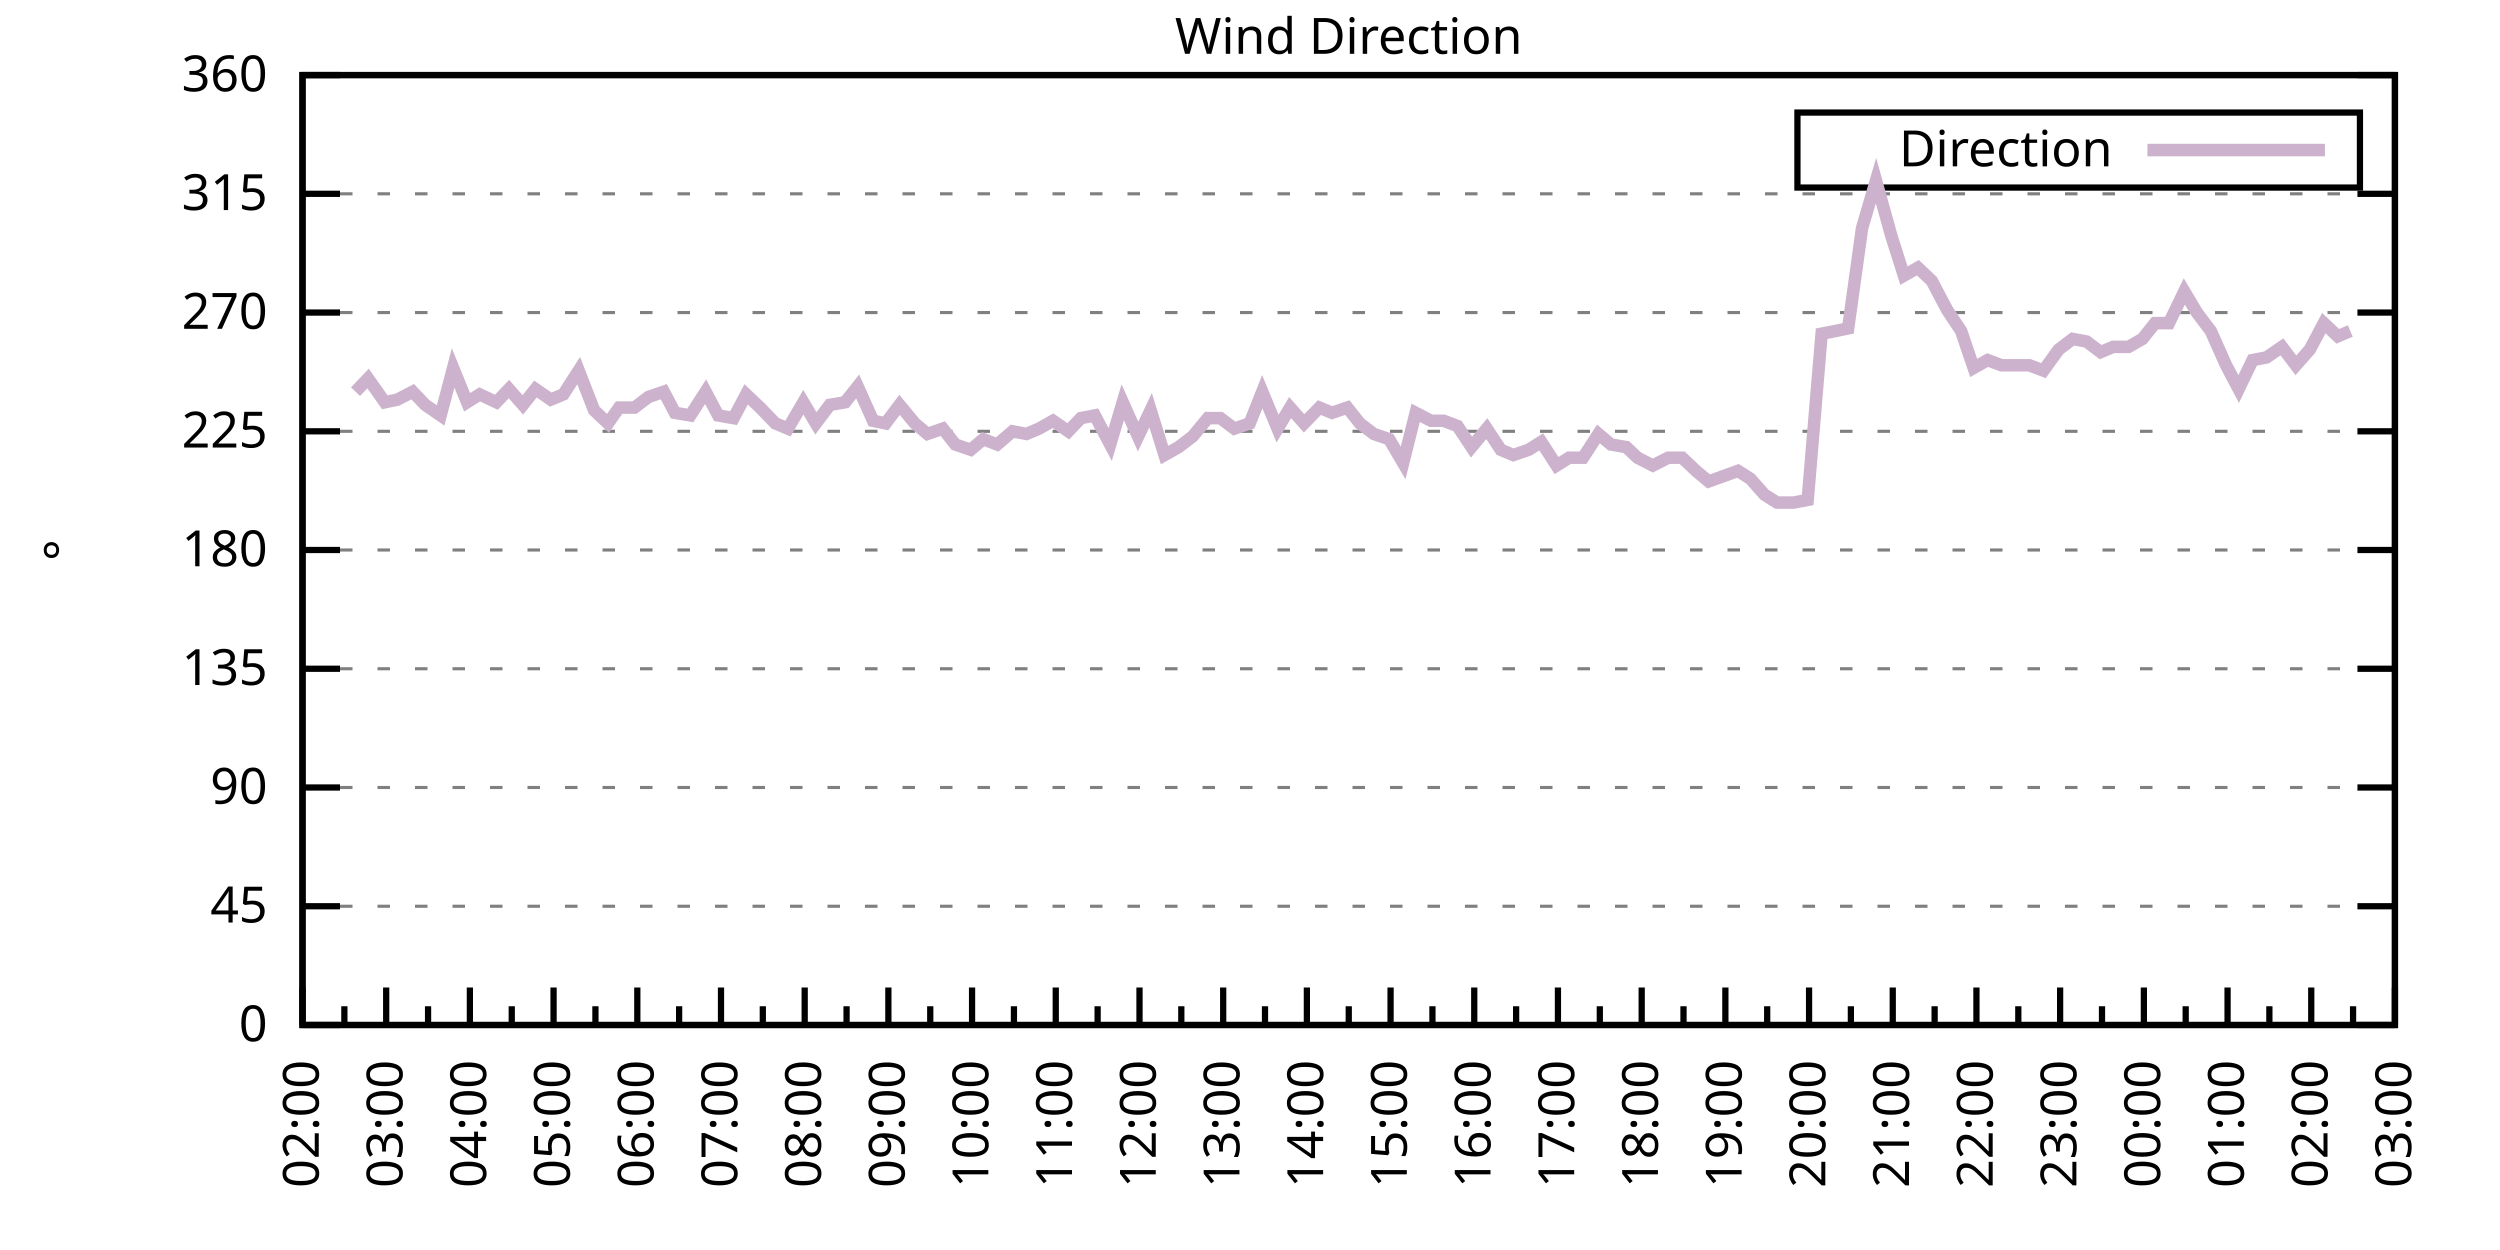
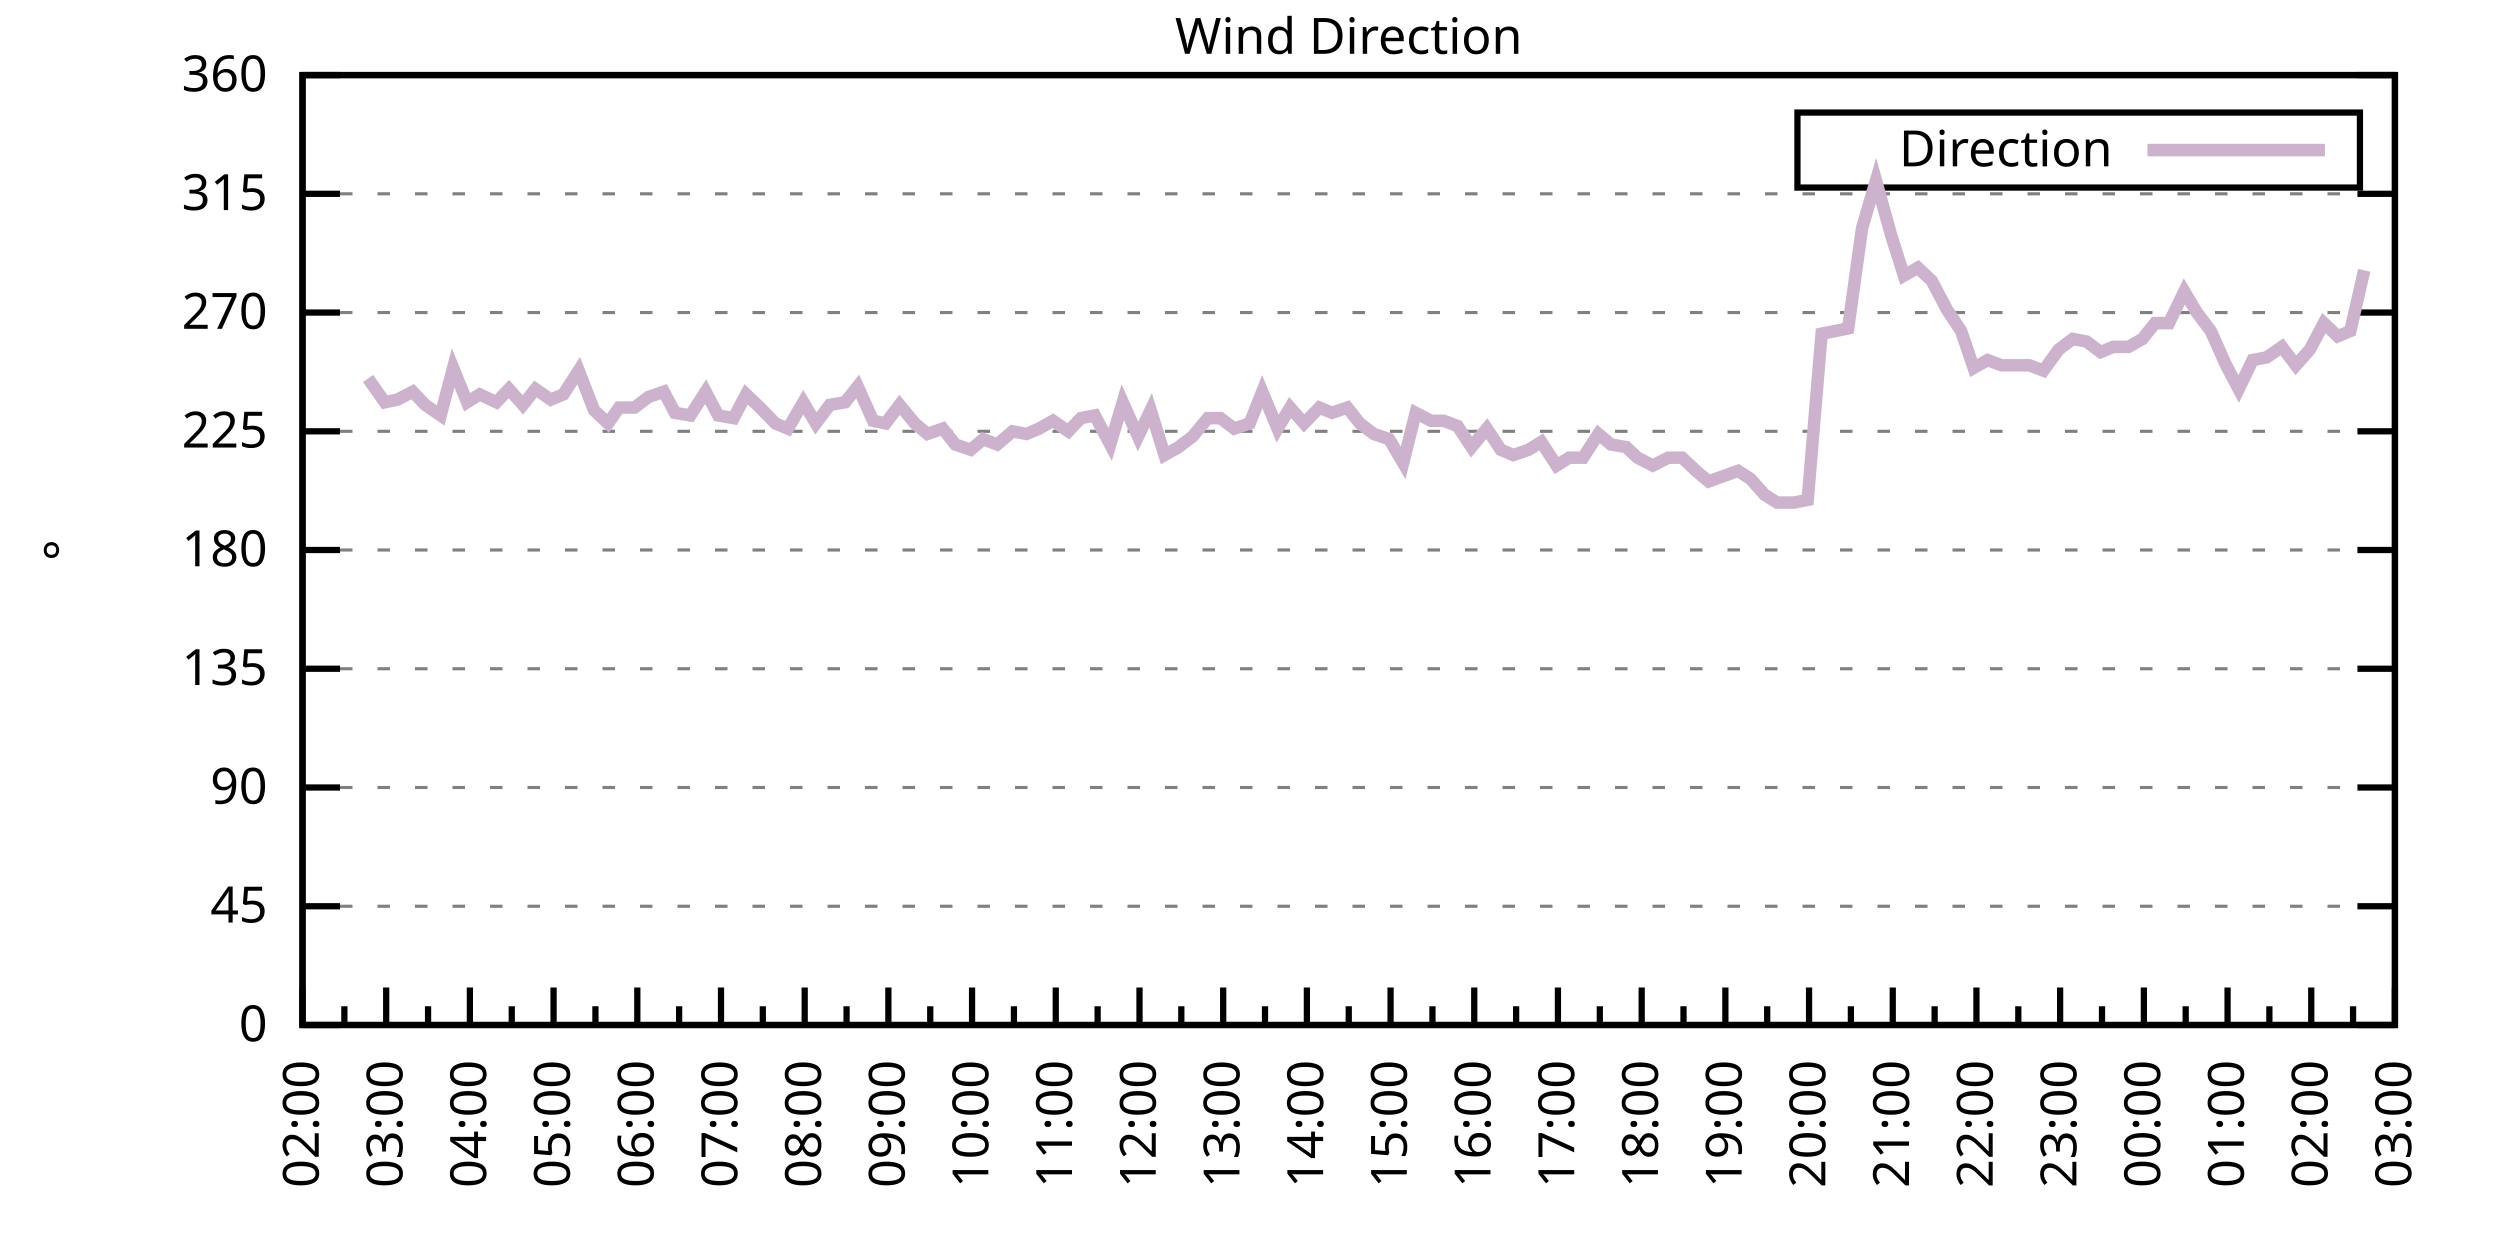
<svg xmlns="http://www.w3.org/2000/svg" xmlns:xlink="http://www.w3.org/1999/xlink" width="400" height="200" viewBox="0 0 400 200">
  <g id="gnuplot_canvas">
    <rect x="0" y="0" width="400" height="200" fill="none" />
    <defs>
      <circle id="gpDot" r="0.5" stroke-width="0.5" stroke="currentColor" />
      <path id="gpPt0" stroke-width="0.333" stroke="currentColor" d="M-1,0 h2 M0,-1 v2" />
      <path id="gpPt1" stroke-width="0.333" stroke="currentColor" d="M-1,-1 L1,1 M1,-1 L-1,1" />
      <path id="gpPt2" stroke-width="0.333" stroke="currentColor" d="M-1,0 L1,0 M0,-1 L0,1 M-1,-1 L1,1 M-1,1 L1,-1" />
      <rect id="gpPt3" stroke-width="0.333" stroke="currentColor" x="-1" y="-1" width="2" height="2" />
      <rect id="gpPt4" stroke-width="0.333" stroke="currentColor" fill="currentColor" x="-1" y="-1" width="2" height="2" />
      <circle id="gpPt5" stroke-width="0.333" stroke="currentColor" cx="0" cy="0" r="1" />
      <use xlink:href="#gpPt5" id="gpPt6" fill="currentColor" stroke="none" />
      <path id="gpPt7" stroke-width="0.333" stroke="currentColor" d="M0,-1.33 L-1.33,0.67 L1.33,0.67 z" />
      <use xlink:href="#gpPt7" id="gpPt8" fill="currentColor" stroke="none" />
      <use xlink:href="#gpPt7" id="gpPt9" stroke="currentColor" transform="rotate(180)" />
      <use xlink:href="#gpPt9" id="gpPt10" fill="currentColor" stroke="none" />
      <use xlink:href="#gpPt3" id="gpPt11" stroke="currentColor" transform="rotate(45)" />
      <use xlink:href="#gpPt11" id="gpPt12" fill="currentColor" stroke="none" />
      <path id="gpPt13" stroke-width="0.333" stroke="currentColor" d="M0,1.330 L1.265,0.411 L0.782,-1.067 L-0.782,-1.076 L-1.265,0.411 z" />
      <use xlink:href="#gpPt13" id="gpPt14" fill="currentColor" stroke="none" />
      <filter id="textbox" filterUnits="objectBoundingBox" x="0" y="0" height="1" width="1">
        <feFlood flood-color="white" flood-opacity="1" result="bgnd" />
        <feComposite in="SourceGraphic" in2="bgnd" operator="atop" />
      </filter>
      <filter id="greybox" filterUnits="objectBoundingBox" x="0" y="0" height="1" width="1">
        <feFlood flood-color="lightgrey" flood-opacity="1" result="grey" />
        <feComposite in="SourceGraphic" in2="grey" operator="atop" />
      </filter>
    </defs>
    <g fill="none" color="white" stroke="currentColor" stroke-width="1.00" stroke-linecap="butt" stroke-linejoin="miter">
</g>
    <g fill="none" color="black" stroke="currentColor" stroke-width="1.00" stroke-linecap="butt" stroke-linejoin="miter">
      <g stroke="none" shape-rendering="crispEdges">
        <polygon fill="rgb(255, 255, 255)" points="48.40,164.00 383.18,164.00 383.18,12.02 48.40,12.02 " />
      </g>
    </g>
    <g fill="none" color="black" stroke="currentColor" stroke-width="1.00" stroke-linecap="butt" stroke-linejoin="miter">
</g>
    <g fill="none" color="black" stroke="black" stroke-width="0.50" stroke-linecap="butt" stroke-linejoin="miter">
</g>
    <g fill="none" color="gray" stroke="currentColor" stroke-width="0.50" stroke-linecap="butt" stroke-linejoin="miter">
      <path stroke="gray" stroke-dasharray="2,4" class="gridline" d="M48.40,164.00 L383.19,164.00  " />
    </g>
    <g fill="none" color="gray" stroke="gray" stroke-width="1.00" stroke-linecap="butt" stroke-linejoin="miter">
</g>
    <g fill="none" color="black" stroke="currentColor" stroke-width="1.00" stroke-linecap="butt" stroke-linejoin="miter">
      <path stroke="black" d="M48.40,164.00 L54.40,164.00 M383.19,164.00 L377.19,164.00  " />
      <g transform="translate(42.80,166.60)" stroke="none" fill="black" font-family="Sans" font-size="8.00" text-anchor="end">
        <text>
          <tspan font-family="Sans"> 0</tspan>
        </text>
      </g>
    </g>
    <g fill="none" color="black" stroke="currentColor" stroke-width="1.00" stroke-linecap="butt" stroke-linejoin="miter">
</g>
    <g fill="none" color="black" stroke="black" stroke-width="0.50" stroke-linecap="butt" stroke-linejoin="miter">
</g>
    <g fill="none" color="gray" stroke="currentColor" stroke-width="0.50" stroke-linecap="butt" stroke-linejoin="miter">
      <path stroke="gray" stroke-dasharray="2,4" class="gridline" d="M48.40,145.00 L383.19,145.00  " />
    </g>
    <g fill="none" color="gray" stroke="gray" stroke-width="1.00" stroke-linecap="butt" stroke-linejoin="miter">
</g>
    <g fill="none" color="black" stroke="currentColor" stroke-width="1.00" stroke-linecap="butt" stroke-linejoin="miter">
      <path stroke="black" d="M48.40,145.00 L54.40,145.00 M383.19,145.00 L377.19,145.00  " />
      <g transform="translate(42.80,147.60)" stroke="none" fill="black" font-family="Sans" font-size="8.00" text-anchor="end">
        <text>
          <tspan font-family="Sans"> 45</tspan>
        </text>
      </g>
    </g>
    <g fill="none" color="black" stroke="currentColor" stroke-width="1.00" stroke-linecap="butt" stroke-linejoin="miter">
</g>
    <g fill="none" color="black" stroke="black" stroke-width="0.50" stroke-linecap="butt" stroke-linejoin="miter">
</g>
    <g fill="none" color="gray" stroke="currentColor" stroke-width="0.50" stroke-linecap="butt" stroke-linejoin="miter">
      <path stroke="gray" stroke-dasharray="2,4" class="gridline" d="M48.40,126.00 L383.19,126.00  " />
    </g>
    <g fill="none" color="gray" stroke="gray" stroke-width="1.00" stroke-linecap="butt" stroke-linejoin="miter">
</g>
    <g fill="none" color="black" stroke="currentColor" stroke-width="1.00" stroke-linecap="butt" stroke-linejoin="miter">
      <path stroke="black" d="M48.40,126.00 L54.40,126.00 M383.19,126.00 L377.19,126.00  " />
      <g transform="translate(42.80,128.60)" stroke="none" fill="black" font-family="Sans" font-size="8.00" text-anchor="end">
        <text>
          <tspan font-family="Sans"> 90</tspan>
        </text>
      </g>
    </g>
    <g fill="none" color="black" stroke="currentColor" stroke-width="1.00" stroke-linecap="butt" stroke-linejoin="miter">
</g>
    <g fill="none" color="black" stroke="black" stroke-width="0.50" stroke-linecap="butt" stroke-linejoin="miter">
</g>
    <g fill="none" color="gray" stroke="currentColor" stroke-width="0.50" stroke-linecap="butt" stroke-linejoin="miter">
      <path stroke="gray" stroke-dasharray="2,4" class="gridline" d="M48.40,107.00 L383.19,107.00  " />
    </g>
    <g fill="none" color="gray" stroke="gray" stroke-width="1.00" stroke-linecap="butt" stroke-linejoin="miter">
</g>
    <g fill="none" color="black" stroke="currentColor" stroke-width="1.00" stroke-linecap="butt" stroke-linejoin="miter">
      <path stroke="black" d="M48.40,107.00 L54.40,107.00 M383.19,107.00 L377.19,107.00  " />
      <g transform="translate(42.80,109.60)" stroke="none" fill="black" font-family="Sans" font-size="8.00" text-anchor="end">
        <text>
          <tspan font-family="Sans"> 135</tspan>
        </text>
      </g>
    </g>
    <g fill="none" color="black" stroke="currentColor" stroke-width="1.00" stroke-linecap="butt" stroke-linejoin="miter">
</g>
    <g fill="none" color="black" stroke="black" stroke-width="0.50" stroke-linecap="butt" stroke-linejoin="miter">
</g>
    <g fill="none" color="gray" stroke="currentColor" stroke-width="0.50" stroke-linecap="butt" stroke-linejoin="miter">
      <path stroke="gray" stroke-dasharray="2,4" class="gridline" d="M48.40,88.00 L383.19,88.00  " />
    </g>
    <g fill="none" color="gray" stroke="gray" stroke-width="1.00" stroke-linecap="butt" stroke-linejoin="miter">
</g>
    <g fill="none" color="black" stroke="currentColor" stroke-width="1.00" stroke-linecap="butt" stroke-linejoin="miter">
      <path stroke="black" d="M48.40,88.00 L54.40,88.00 M383.19,88.00 L377.19,88.00  " />
      <g transform="translate(42.80,90.60)" stroke="none" fill="black" font-family="Sans" font-size="8.00" text-anchor="end">
        <text>
          <tspan font-family="Sans"> 180</tspan>
        </text>
      </g>
    </g>
    <g fill="none" color="black" stroke="currentColor" stroke-width="1.00" stroke-linecap="butt" stroke-linejoin="miter">
</g>
    <g fill="none" color="black" stroke="black" stroke-width="0.50" stroke-linecap="butt" stroke-linejoin="miter">
</g>
    <g fill="none" color="gray" stroke="currentColor" stroke-width="0.50" stroke-linecap="butt" stroke-linejoin="miter">
      <path stroke="gray" stroke-dasharray="2,4" class="gridline" d="M48.40,69.01 L383.19,69.01  " />
    </g>
    <g fill="none" color="gray" stroke="gray" stroke-width="1.00" stroke-linecap="butt" stroke-linejoin="miter">
</g>
    <g fill="none" color="black" stroke="currentColor" stroke-width="1.00" stroke-linecap="butt" stroke-linejoin="miter">
      <path stroke="black" d="M48.40,69.01 L54.40,69.01 M383.19,69.01 L377.19,69.01  " />
      <g transform="translate(42.80,71.61)" stroke="none" fill="black" font-family="Sans" font-size="8.00" text-anchor="end">
        <text>
          <tspan font-family="Sans"> 225</tspan>
        </text>
      </g>
    </g>
    <g fill="none" color="black" stroke="currentColor" stroke-width="1.00" stroke-linecap="butt" stroke-linejoin="miter">
</g>
    <g fill="none" color="black" stroke="black" stroke-width="0.50" stroke-linecap="butt" stroke-linejoin="miter">
</g>
    <g fill="none" color="gray" stroke="currentColor" stroke-width="0.50" stroke-linecap="butt" stroke-linejoin="miter">
      <path stroke="gray" stroke-dasharray="2,4" class="gridline" d="M48.40,50.01 L383.19,50.01  " />
    </g>
    <g fill="none" color="gray" stroke="gray" stroke-width="1.00" stroke-linecap="butt" stroke-linejoin="miter">
</g>
    <g fill="none" color="black" stroke="currentColor" stroke-width="1.00" stroke-linecap="butt" stroke-linejoin="miter">
      <path stroke="black" d="M48.40,50.01 L54.40,50.01 M383.19,50.01 L377.19,50.01  " />
      <g transform="translate(42.80,52.61)" stroke="none" fill="black" font-family="Sans" font-size="8.00" text-anchor="end">
        <text>
          <tspan font-family="Sans"> 270</tspan>
        </text>
      </g>
    </g>
    <g fill="none" color="black" stroke="currentColor" stroke-width="1.00" stroke-linecap="butt" stroke-linejoin="miter">
</g>
    <g fill="none" color="black" stroke="black" stroke-width="0.50" stroke-linecap="butt" stroke-linejoin="miter">
</g>
    <g fill="none" color="gray" stroke="currentColor" stroke-width="0.50" stroke-linecap="butt" stroke-linejoin="miter">
      <path stroke="gray" stroke-dasharray="2,4" class="gridline" d="M48.40,31.01 L383.19,31.01  " />
    </g>
    <g fill="none" color="gray" stroke="gray" stroke-width="1.00" stroke-linecap="butt" stroke-linejoin="miter">
</g>
    <g fill="none" color="black" stroke="currentColor" stroke-width="1.00" stroke-linecap="butt" stroke-linejoin="miter">
      <path stroke="black" d="M48.40,31.01 L54.40,31.01 M383.19,31.01 L377.19,31.01  " />
      <g transform="translate(42.80,33.61)" stroke="none" fill="black" font-family="Sans" font-size="8.00" text-anchor="end">
        <text>
          <tspan font-family="Sans"> 315</tspan>
        </text>
      </g>
    </g>
    <g fill="none" color="black" stroke="currentColor" stroke-width="1.00" stroke-linecap="butt" stroke-linejoin="miter">
</g>
    <g fill="none" color="black" stroke="black" stroke-width="0.50" stroke-linecap="butt" stroke-linejoin="miter">
</g>
    <g fill="none" color="gray" stroke="currentColor" stroke-width="0.50" stroke-linecap="butt" stroke-linejoin="miter">
      <path stroke="gray" stroke-dasharray="2,4" class="gridline" d="M48.40,12.01 L383.19,12.01  " />
    </g>
    <g fill="none" color="gray" stroke="gray" stroke-width="1.00" stroke-linecap="butt" stroke-linejoin="miter">
</g>
    <g fill="none" color="black" stroke="currentColor" stroke-width="1.00" stroke-linecap="butt" stroke-linejoin="miter">
      <path stroke="black" d="M48.40,12.01 L54.40,12.01 M383.19,12.01 L377.19,12.01  " />
      <g transform="translate(42.80,14.61)" stroke="none" fill="black" font-family="Sans" font-size="8.00" text-anchor="end">
        <text>
          <tspan font-family="Sans"> 360</tspan>
        </text>
      </g>
    </g>
    <g fill="none" color="black" stroke="currentColor" stroke-width="1.00" stroke-linecap="butt" stroke-linejoin="miter">
      <path stroke="black" d="M48.40,164.00 L48.40,158.00  " />
      <g transform="translate(51.00,169.60) rotate(270)" stroke="none" fill="black" font-family="Sans" font-size="8.00" text-anchor="end">
        <text>
          <tspan font-family="Sans">02:00</tspan>
        </text>
      </g>
    </g>
    <g fill="none" color="black" stroke="currentColor" stroke-width="1.00" stroke-linecap="butt" stroke-linejoin="miter">
      <path stroke="black" d="M55.10,164.00 L55.10,161.00 M61.79,164.00 L61.79,158.00  " />
      <g transform="translate(64.39,169.60) rotate(270)" stroke="none" fill="black" font-family="Sans" font-size="8.00" text-anchor="end">
        <text>
          <tspan font-family="Sans">03:00</tspan>
        </text>
      </g>
    </g>
    <g fill="none" color="black" stroke="currentColor" stroke-width="1.00" stroke-linecap="butt" stroke-linejoin="miter">
      <path stroke="black" d="M68.49,164.00 L68.49,161.00 M75.18,164.00 L75.18,158.00  " />
      <g transform="translate(77.78,169.60) rotate(270)" stroke="none" fill="black" font-family="Sans" font-size="8.00" text-anchor="end">
        <text>
          <tspan font-family="Sans">04:00</tspan>
        </text>
      </g>
    </g>
    <g fill="none" color="black" stroke="currentColor" stroke-width="1.00" stroke-linecap="butt" stroke-linejoin="miter">
      <path stroke="black" d="M81.88,164.00 L81.88,161.00 M88.57,164.00 L88.57,158.00  " />
      <g transform="translate(91.17,169.60) rotate(270)" stroke="none" fill="black" font-family="Sans" font-size="8.00" text-anchor="end">
        <text>
          <tspan font-family="Sans">05:00</tspan>
        </text>
      </g>
    </g>
    <g fill="none" color="black" stroke="currentColor" stroke-width="1.00" stroke-linecap="butt" stroke-linejoin="miter">
      <path stroke="black" d="M95.27,164.00 L95.27,161.00 M101.97,164.00 L101.97,158.00  " />
      <g transform="translate(104.57,169.60) rotate(270)" stroke="none" fill="black" font-family="Sans" font-size="8.00" text-anchor="end">
        <text>
          <tspan font-family="Sans">06:00</tspan>
        </text>
      </g>
    </g>
    <g fill="none" color="black" stroke="currentColor" stroke-width="1.00" stroke-linecap="butt" stroke-linejoin="miter">
      <path stroke="black" d="M108.66,164.00 L108.66,161.00 M115.36,164.00 L115.36,158.00  " />
      <g transform="translate(117.96,169.60) rotate(270)" stroke="none" fill="black" font-family="Sans" font-size="8.00" text-anchor="end">
        <text>
          <tspan font-family="Sans">07:00</tspan>
        </text>
      </g>
    </g>
    <g fill="none" color="black" stroke="currentColor" stroke-width="1.00" stroke-linecap="butt" stroke-linejoin="miter">
      <path stroke="black" d="M122.05,164.00 L122.05,161.00 M128.75,164.00 L128.75,158.00  " />
      <g transform="translate(131.35,169.60) rotate(270)" stroke="none" fill="black" font-family="Sans" font-size="8.00" text-anchor="end">
        <text>
          <tspan font-family="Sans">08:00</tspan>
        </text>
      </g>
    </g>
    <g fill="none" color="black" stroke="currentColor" stroke-width="1.00" stroke-linecap="butt" stroke-linejoin="miter">
      <path stroke="black" d="M135.45,164.00 L135.45,161.00 M142.14,164.00 L142.14,158.00  " />
      <g transform="translate(144.74,169.60) rotate(270)" stroke="none" fill="black" font-family="Sans" font-size="8.00" text-anchor="end">
        <text>
          <tspan font-family="Sans">09:00</tspan>
        </text>
      </g>
    </g>
    <g fill="none" color="black" stroke="currentColor" stroke-width="1.00" stroke-linecap="butt" stroke-linejoin="miter">
      <path stroke="black" d="M148.84,164.00 L148.84,161.00 M155.53,164.00 L155.53,158.00  " />
      <g transform="translate(158.13,169.60) rotate(270)" stroke="none" fill="black" font-family="Sans" font-size="8.00" text-anchor="end">
        <text>
          <tspan font-family="Sans">10:00</tspan>
        </text>
      </g>
    </g>
    <g fill="none" color="black" stroke="currentColor" stroke-width="1.00" stroke-linecap="butt" stroke-linejoin="miter">
      <path stroke="black" d="M162.23,164.00 L162.23,161.00 M168.92,164.00 L168.92,158.00  " />
      <g transform="translate(171.52,169.60) rotate(270)" stroke="none" fill="black" font-family="Sans" font-size="8.00" text-anchor="end">
        <text>
          <tspan font-family="Sans">11:00</tspan>
        </text>
      </g>
    </g>
    <g fill="none" color="black" stroke="currentColor" stroke-width="1.00" stroke-linecap="butt" stroke-linejoin="miter">
      <path stroke="black" d="M175.62,164.00 L175.62,161.00 M182.32,164.00 L182.32,158.00  " />
      <g transform="translate(184.92,169.60) rotate(270)" stroke="none" fill="black" font-family="Sans" font-size="8.00" text-anchor="end">
        <text>
          <tspan font-family="Sans">12:00</tspan>
        </text>
      </g>
    </g>
    <g fill="none" color="black" stroke="currentColor" stroke-width="1.00" stroke-linecap="butt" stroke-linejoin="miter">
      <path stroke="black" d="M189.01,164.00 L189.01,161.00 M195.71,164.00 L195.71,158.00  " />
      <g transform="translate(198.31,169.60) rotate(270)" stroke="none" fill="black" font-family="Sans" font-size="8.00" text-anchor="end">
        <text>
          <tspan font-family="Sans">13:00</tspan>
        </text>
      </g>
    </g>
    <g fill="none" color="black" stroke="currentColor" stroke-width="1.00" stroke-linecap="butt" stroke-linejoin="miter">
      <path stroke="black" d="M202.40,164.00 L202.40,161.00 M209.10,164.00 L209.10,158.00  " />
      <g transform="translate(211.70,169.60) rotate(270)" stroke="none" fill="black" font-family="Sans" font-size="8.00" text-anchor="end">
        <text>
          <tspan font-family="Sans">14:00</tspan>
        </text>
      </g>
    </g>
    <g fill="none" color="black" stroke="currentColor" stroke-width="1.00" stroke-linecap="butt" stroke-linejoin="miter">
      <path stroke="black" d="M215.80,164.00 L215.80,161.00 M222.49,164.00 L222.49,158.00  " />
      <g transform="translate(225.09,169.60) rotate(270)" stroke="none" fill="black" font-family="Sans" font-size="8.00" text-anchor="end">
        <text>
          <tspan font-family="Sans">15:00</tspan>
        </text>
      </g>
    </g>
    <g fill="none" color="black" stroke="currentColor" stroke-width="1.00" stroke-linecap="butt" stroke-linejoin="miter">
      <path stroke="black" d="M229.19,164.00 L229.19,161.00 M235.88,164.00 L235.88,158.00  " />
      <g transform="translate(238.48,169.60) rotate(270)" stroke="none" fill="black" font-family="Sans" font-size="8.00" text-anchor="end">
        <text>
          <tspan font-family="Sans">16:00</tspan>
        </text>
      </g>
    </g>
    <g fill="none" color="black" stroke="currentColor" stroke-width="1.00" stroke-linecap="butt" stroke-linejoin="miter">
      <path stroke="black" d="M242.58,164.00 L242.58,161.00 M249.27,164.00 L249.27,158.00  " />
      <g transform="translate(251.87,169.60) rotate(270)" stroke="none" fill="black" font-family="Sans" font-size="8.00" text-anchor="end">
        <text>
          <tspan font-family="Sans">17:00</tspan>
        </text>
      </g>
    </g>
    <g fill="none" color="black" stroke="currentColor" stroke-width="1.00" stroke-linecap="butt" stroke-linejoin="miter">
      <path stroke="black" d="M255.97,164.00 L255.97,161.00 M262.67,164.00 L262.67,158.00  " />
      <g transform="translate(265.27,169.60) rotate(270)" stroke="none" fill="black" font-family="Sans" font-size="8.00" text-anchor="end">
        <text>
          <tspan font-family="Sans">18:00</tspan>
        </text>
      </g>
    </g>
    <g fill="none" color="black" stroke="currentColor" stroke-width="1.00" stroke-linecap="butt" stroke-linejoin="miter">
      <path stroke="black" d="M269.36,164.00 L269.36,161.00 M276.06,164.00 L276.06,158.00  " />
      <g transform="translate(278.66,169.60) rotate(270)" stroke="none" fill="black" font-family="Sans" font-size="8.00" text-anchor="end">
        <text>
          <tspan font-family="Sans">19:00</tspan>
        </text>
      </g>
    </g>
    <g fill="none" color="black" stroke="currentColor" stroke-width="1.00" stroke-linecap="butt" stroke-linejoin="miter">
      <path stroke="black" d="M282.75,164.00 L282.75,161.00 M289.45,164.00 L289.45,158.00  " />
      <g transform="translate(292.05,169.60) rotate(270)" stroke="none" fill="black" font-family="Sans" font-size="8.00" text-anchor="end">
        <text>
          <tspan font-family="Sans">20:00</tspan>
        </text>
      </g>
    </g>
    <g fill="none" color="black" stroke="currentColor" stroke-width="1.00" stroke-linecap="butt" stroke-linejoin="miter">
      <path stroke="black" d="M296.14,164.00 L296.14,161.00 M302.84,164.00 L302.84,158.00  " />
      <g transform="translate(305.44,169.60) rotate(270)" stroke="none" fill="black" font-family="Sans" font-size="8.00" text-anchor="end">
        <text>
          <tspan font-family="Sans">21:00</tspan>
        </text>
      </g>
    </g>
    <g fill="none" color="black" stroke="currentColor" stroke-width="1.00" stroke-linecap="butt" stroke-linejoin="miter">
      <path stroke="black" d="M309.54,164.00 L309.54,161.00 M316.23,164.00 L316.23,158.00  " />
      <g transform="translate(318.83,169.60) rotate(270)" stroke="none" fill="black" font-family="Sans" font-size="8.00" text-anchor="end">
        <text>
          <tspan font-family="Sans">22:00</tspan>
        </text>
      </g>
    </g>
    <g fill="none" color="black" stroke="currentColor" stroke-width="1.00" stroke-linecap="butt" stroke-linejoin="miter">
      <path stroke="black" d="M322.93,164.00 L322.93,161.00 M329.62,164.00 L329.62,158.00  " />
      <g transform="translate(332.22,169.60) rotate(270)" stroke="none" fill="black" font-family="Sans" font-size="8.00" text-anchor="end">
        <text>
          <tspan font-family="Sans">23:00</tspan>
        </text>
      </g>
    </g>
    <g fill="none" color="black" stroke="currentColor" stroke-width="1.00" stroke-linecap="butt" stroke-linejoin="miter">
      <path stroke="black" d="M336.32,164.00 L336.32,161.00 M343.02,164.00 L343.02,158.00  " />
      <g transform="translate(345.62,169.60) rotate(270)" stroke="none" fill="black" font-family="Sans" font-size="8.00" text-anchor="end">
        <text>
          <tspan font-family="Sans">00:00</tspan>
        </text>
      </g>
    </g>
    <g fill="none" color="black" stroke="currentColor" stroke-width="1.00" stroke-linecap="butt" stroke-linejoin="miter">
      <path stroke="black" d="M349.71,164.00 L349.71,161.00 M356.41,164.00 L356.41,158.00  " />
      <g transform="translate(359.01,169.60) rotate(270)" stroke="none" fill="black" font-family="Sans" font-size="8.00" text-anchor="end">
        <text>
          <tspan font-family="Sans">01:00</tspan>
        </text>
      </g>
    </g>
    <g fill="none" color="black" stroke="currentColor" stroke-width="1.00" stroke-linecap="butt" stroke-linejoin="miter">
      <path stroke="black" d="M363.10,164.00 L363.10,161.00 M369.80,164.00 L369.80,158.00  " />
      <g transform="translate(372.40,169.60) rotate(270)" stroke="none" fill="black" font-family="Sans" font-size="8.00" text-anchor="end">
        <text>
          <tspan font-family="Sans">02:00</tspan>
        </text>
      </g>
    </g>
    <g fill="none" color="black" stroke="currentColor" stroke-width="1.00" stroke-linecap="butt" stroke-linejoin="miter">
      <path stroke="black" d="M376.49,164.00 L376.49,161.00 M383.19,164.00 L383.19,158.00  " />
      <g transform="translate(385.79,169.60) rotate(270)" stroke="none" fill="black" font-family="Sans" font-size="8.00" text-anchor="end">
        <text>
          <tspan font-family="Sans">03:00</tspan>
        </text>
      </g>
    </g>
    <g fill="none" color="black" stroke="currentColor" stroke-width="1.00" stroke-linecap="butt" stroke-linejoin="miter">
</g>
    <g fill="none" color="black" stroke="currentColor" stroke-width="1.00" stroke-linecap="butt" stroke-linejoin="miter">
      <path stroke="black" d="M48.40,12.01 L48.40,164.00 L383.19,164.00 L383.19,12.01 L48.40,12.01 Z  " />
    </g>
    <g fill="none" color="black" stroke="currentColor" stroke-width="1.00" stroke-linecap="butt" stroke-linejoin="miter">
      <g transform="translate(12.80,88.01) rotate(270)" stroke="none" fill="black" font-family="Sans" font-size="8.00" text-anchor="middle">
        <text>
          <tspan font-family="Sans">°</tspan>
        </text>
      </g>
    </g>
    <g fill="none" color="black" stroke="currentColor" stroke-width="1.00" stroke-linecap="butt" stroke-linejoin="miter">
</g>
    <g fill="none" color="black" stroke="currentColor" stroke-width="1.00" stroke-linecap="butt" stroke-linejoin="miter">
      <path stroke="black" d="M287.59,30.01 L287.59,18.01 L377.59,18.01 L377.59,30.01 L287.59,30.01 Z  " />
    </g>
    <g id="Wind_direction_plot_1">
      <g fill="none" color="white" stroke="black" stroke-width="2.00" stroke-linecap="butt" stroke-linejoin="miter">
</g>
      <g fill="none" color="black" stroke="currentColor" stroke-width="2.00" stroke-linecap="butt" stroke-linejoin="miter">
        <g transform="translate(337.99,26.61)" stroke="none" fill="black" font-family="Sans" font-size="8.00" text-anchor="end">
          <text>
            <tspan font-family="Sans">Direction</tspan>
          </text>
        </g>
      </g>
      <g fill="none" color="black" stroke="currentColor" stroke-width="2.00" stroke-linecap="butt" stroke-linejoin="miter">
-         <path stroke="rgb(204, 178, 204)" d="M343.59,24.01 L371.99,24.01 M56.88,62.67 L58.89,60.56 L61.57,64.36 L63.58,63.94 L66.03,62.67 L68.04,64.78   L70.50,66.47 L72.50,58.87 L74.74,64.36 L76.75,63.10 L79.42,64.36 L81.43,62.25 L83.66,64.78 L85.67,62.25   L88.13,63.94 L90.14,63.10 L92.59,59.30 L95.05,65.63 L97.28,67.74 L99.06,65.21 L101.52,65.21 L103.75,63.52   L106.21,62.67 L107.99,66.05 L110.45,66.47 L112.90,62.67 L114.91,66.47 L117.37,66.90 L119.38,63.10 L121.61,65.21   L124.06,67.74 L126.07,68.58 L128.53,64.36 L130.54,67.74 L132.77,64.78 L135.22,64.36 L137.23,61.83 L139.69,67.32   L141.69,67.74 L143.93,64.78 L146.38,67.74 L148.39,69.43 L150.85,68.58 L152.85,71.12 L155.31,71.96 L157.32,70.27   L159.55,71.12 L162.01,69.01 L164.24,69.43 L166.25,68.58 L168.48,67.32 L170.93,69.01 L172.94,66.90 L175.17,66.47   L177.63,71.12 L179.64,64.36 L182.09,69.85 L184.10,65.63 L186.33,72.81 L188.57,71.54 L190.80,69.85 L193.25,66.90   L195.26,66.90 L197.49,68.58 L199.95,67.74 L201.96,62.67 L204.41,68.58 L206.42,65.21 L208.65,67.74 L211.11,65.21   L213.12,66.05 L215.57,65.21 L217.58,67.74 L219.81,69.43 L222.27,70.27 L224.50,74.07 L226.51,66.05 L228.96,67.32   L230.97,67.32 L233.20,68.16 L235.44,71.54 L237.89,68.58 L240.12,71.96 L242.13,72.81 L244.59,71.96 L246.60,70.70   L249.05,74.49 L251.06,73.23 L253.29,73.23 L255.75,69.43 L257.76,71.12 L260.21,71.54 L262.00,73.23 L264.45,74.49   L266.91,73.23 L269.14,73.23 L271.37,75.34 L273.38,77.03 L278.07,75.34 L280.07,76.61 L282.31,79.14 L284.32,80.41   L286.99,80.41 L289.23,79.98 L291.46,53.39 L293.69,52.96 L295.70,52.54 L297.93,36.50 L300.16,28.90 L302.62,37.76   L304.63,44.10 L306.86,42.83 L309.09,44.94 L311.54,49.59 L313.78,52.96 L315.79,58.87 L318.02,57.61 L320.25,58.45   L322.70,58.45 L324.71,58.45 L326.95,59.30 L329.40,55.92 L331.63,54.23 L333.86,54.65 L336.10,56.34 L338.10,55.50   L340.56,55.50 L342.79,54.23 L344.80,51.70 L347.03,51.70 L349.49,46.63 L351.50,50.01 L353.73,52.96 L356.18,58.45   L358.19,62.25 L360.42,57.61 L362.66,57.18 L365.11,55.50 L367.34,58.45 L369.58,55.92 L371.81,51.70 L374.04,53.81   L376.05,52.96  " />
+         <path stroke="rgb(204, 178, 204)" d="M343.59,24.01 L371.99,24.01 M58.89,60.56 L61.57,64.36 L63.58,63.94 L66.03,62.67 L68.04,64.78 L70.50,66.47   L72.50,58.87 L74.74,64.36 L76.75,63.10 L79.42,64.36 L81.43,62.25 L83.66,64.78 L85.67,62.25 L88.13,63.94   L90.14,63.10 L92.59,59.30 L95.05,65.63 L97.28,67.74 L99.06,65.21 L101.52,65.21 L103.75,63.52 L106.21,62.67   L107.99,66.05 L110.45,66.47 L112.90,62.67 L114.91,66.47 L117.37,66.90 L119.38,63.10 L121.61,65.21 L124.06,67.74   L126.07,68.58 L128.53,64.36 L130.54,67.74 L132.77,64.78 L135.22,64.36 L137.23,61.83 L139.69,67.32 L141.69,67.74   L143.93,64.78 L146.38,67.74 L148.39,69.43 L150.85,68.58 L152.85,71.12 L155.31,71.96 L157.32,70.27 L159.55,71.12   L162.01,69.01 L164.24,69.43 L166.25,68.58 L168.48,67.32 L170.93,69.01 L172.94,66.90 L175.17,66.47 L177.63,71.12   L179.64,64.36 L182.09,69.85 L184.10,65.63 L186.33,72.81 L188.57,71.54 L190.80,69.85 L193.25,66.90 L195.26,66.90   L197.49,68.58 L199.95,67.74 L201.96,62.67 L204.41,68.58 L206.42,65.21 L208.65,67.74 L211.11,65.21 L213.12,66.05   L215.57,65.21 L217.58,67.74 L219.81,69.43 L222.27,70.27 L224.50,74.07 L226.51,66.05 L228.96,67.32 L230.97,67.32   L233.20,68.16 L235.44,71.54 L237.89,68.58 L240.12,71.96 L242.13,72.81 L244.59,71.96 L246.60,70.70 L249.05,74.49   L251.06,73.23 L253.29,73.23 L255.75,69.43 L257.76,71.12 L260.21,71.54 L262.00,73.23 L264.45,74.49 L266.91,73.23   L269.14,73.23 L271.37,75.34 L273.38,77.03 L278.07,75.34 L280.07,76.61 L282.31,79.14 L284.32,80.41 L286.99,80.41   L289.23,79.98 L291.46,53.39 L293.69,52.96 L295.70,52.54 L297.93,36.50 L300.16,28.90 L302.62,37.76 L304.63,44.10   L306.86,42.83 L309.09,44.94 L311.54,49.59 L313.78,52.96 L315.79,58.87 L318.02,57.61 L320.25,58.45 L322.70,58.45   L324.71,58.45 L326.95,59.30 L329.40,55.92 L331.63,54.23 L333.86,54.65 L336.10,56.34 L338.10,55.50 L340.56,55.50   L342.79,54.23 L344.80,51.70 L347.03,51.70 L349.49,46.63 L351.50,50.01 L353.73,52.96 L356.18,58.45 L358.19,62.25   L360.42,57.61 L362.66,57.18 L365.11,55.50 L367.34,58.45 L369.58,55.92 L371.81,51.70 L374.04,53.81 L376.05,52.96   L378.28,43.25  " />
      </g>
    </g>
    <g fill="none" color="black" stroke="currentColor" stroke-width="2.00" stroke-linecap="butt" stroke-linejoin="miter">
</g>
    <g fill="none" color="black" stroke="black" stroke-width="1.00" stroke-linecap="butt" stroke-linejoin="miter">
</g>
    <g fill="none" color="black" stroke="currentColor" stroke-width="1.00" stroke-linecap="butt" stroke-linejoin="miter">
      <path stroke="black" d="M48.40,12.01 L48.40,164.00 L383.19,164.00 L383.19,12.01 L48.40,12.01 Z  " />
    </g>
    <g fill="none" color="black" stroke="currentColor" stroke-width="1.00" stroke-linecap="butt" stroke-linejoin="miter">
      <g transform="translate(215.79,8.61)" stroke="none" fill="black" font-family="Sans" font-size="8.00" text-anchor="middle">
        <text>
          <tspan font-family="Sans">Wind Direction</tspan>
        </text>
      </g>
    </g>
    <g fill="none" color="black" stroke="currentColor" stroke-width="1.00" stroke-linecap="butt" stroke-linejoin="miter">
</g>
  </g>
</svg>
